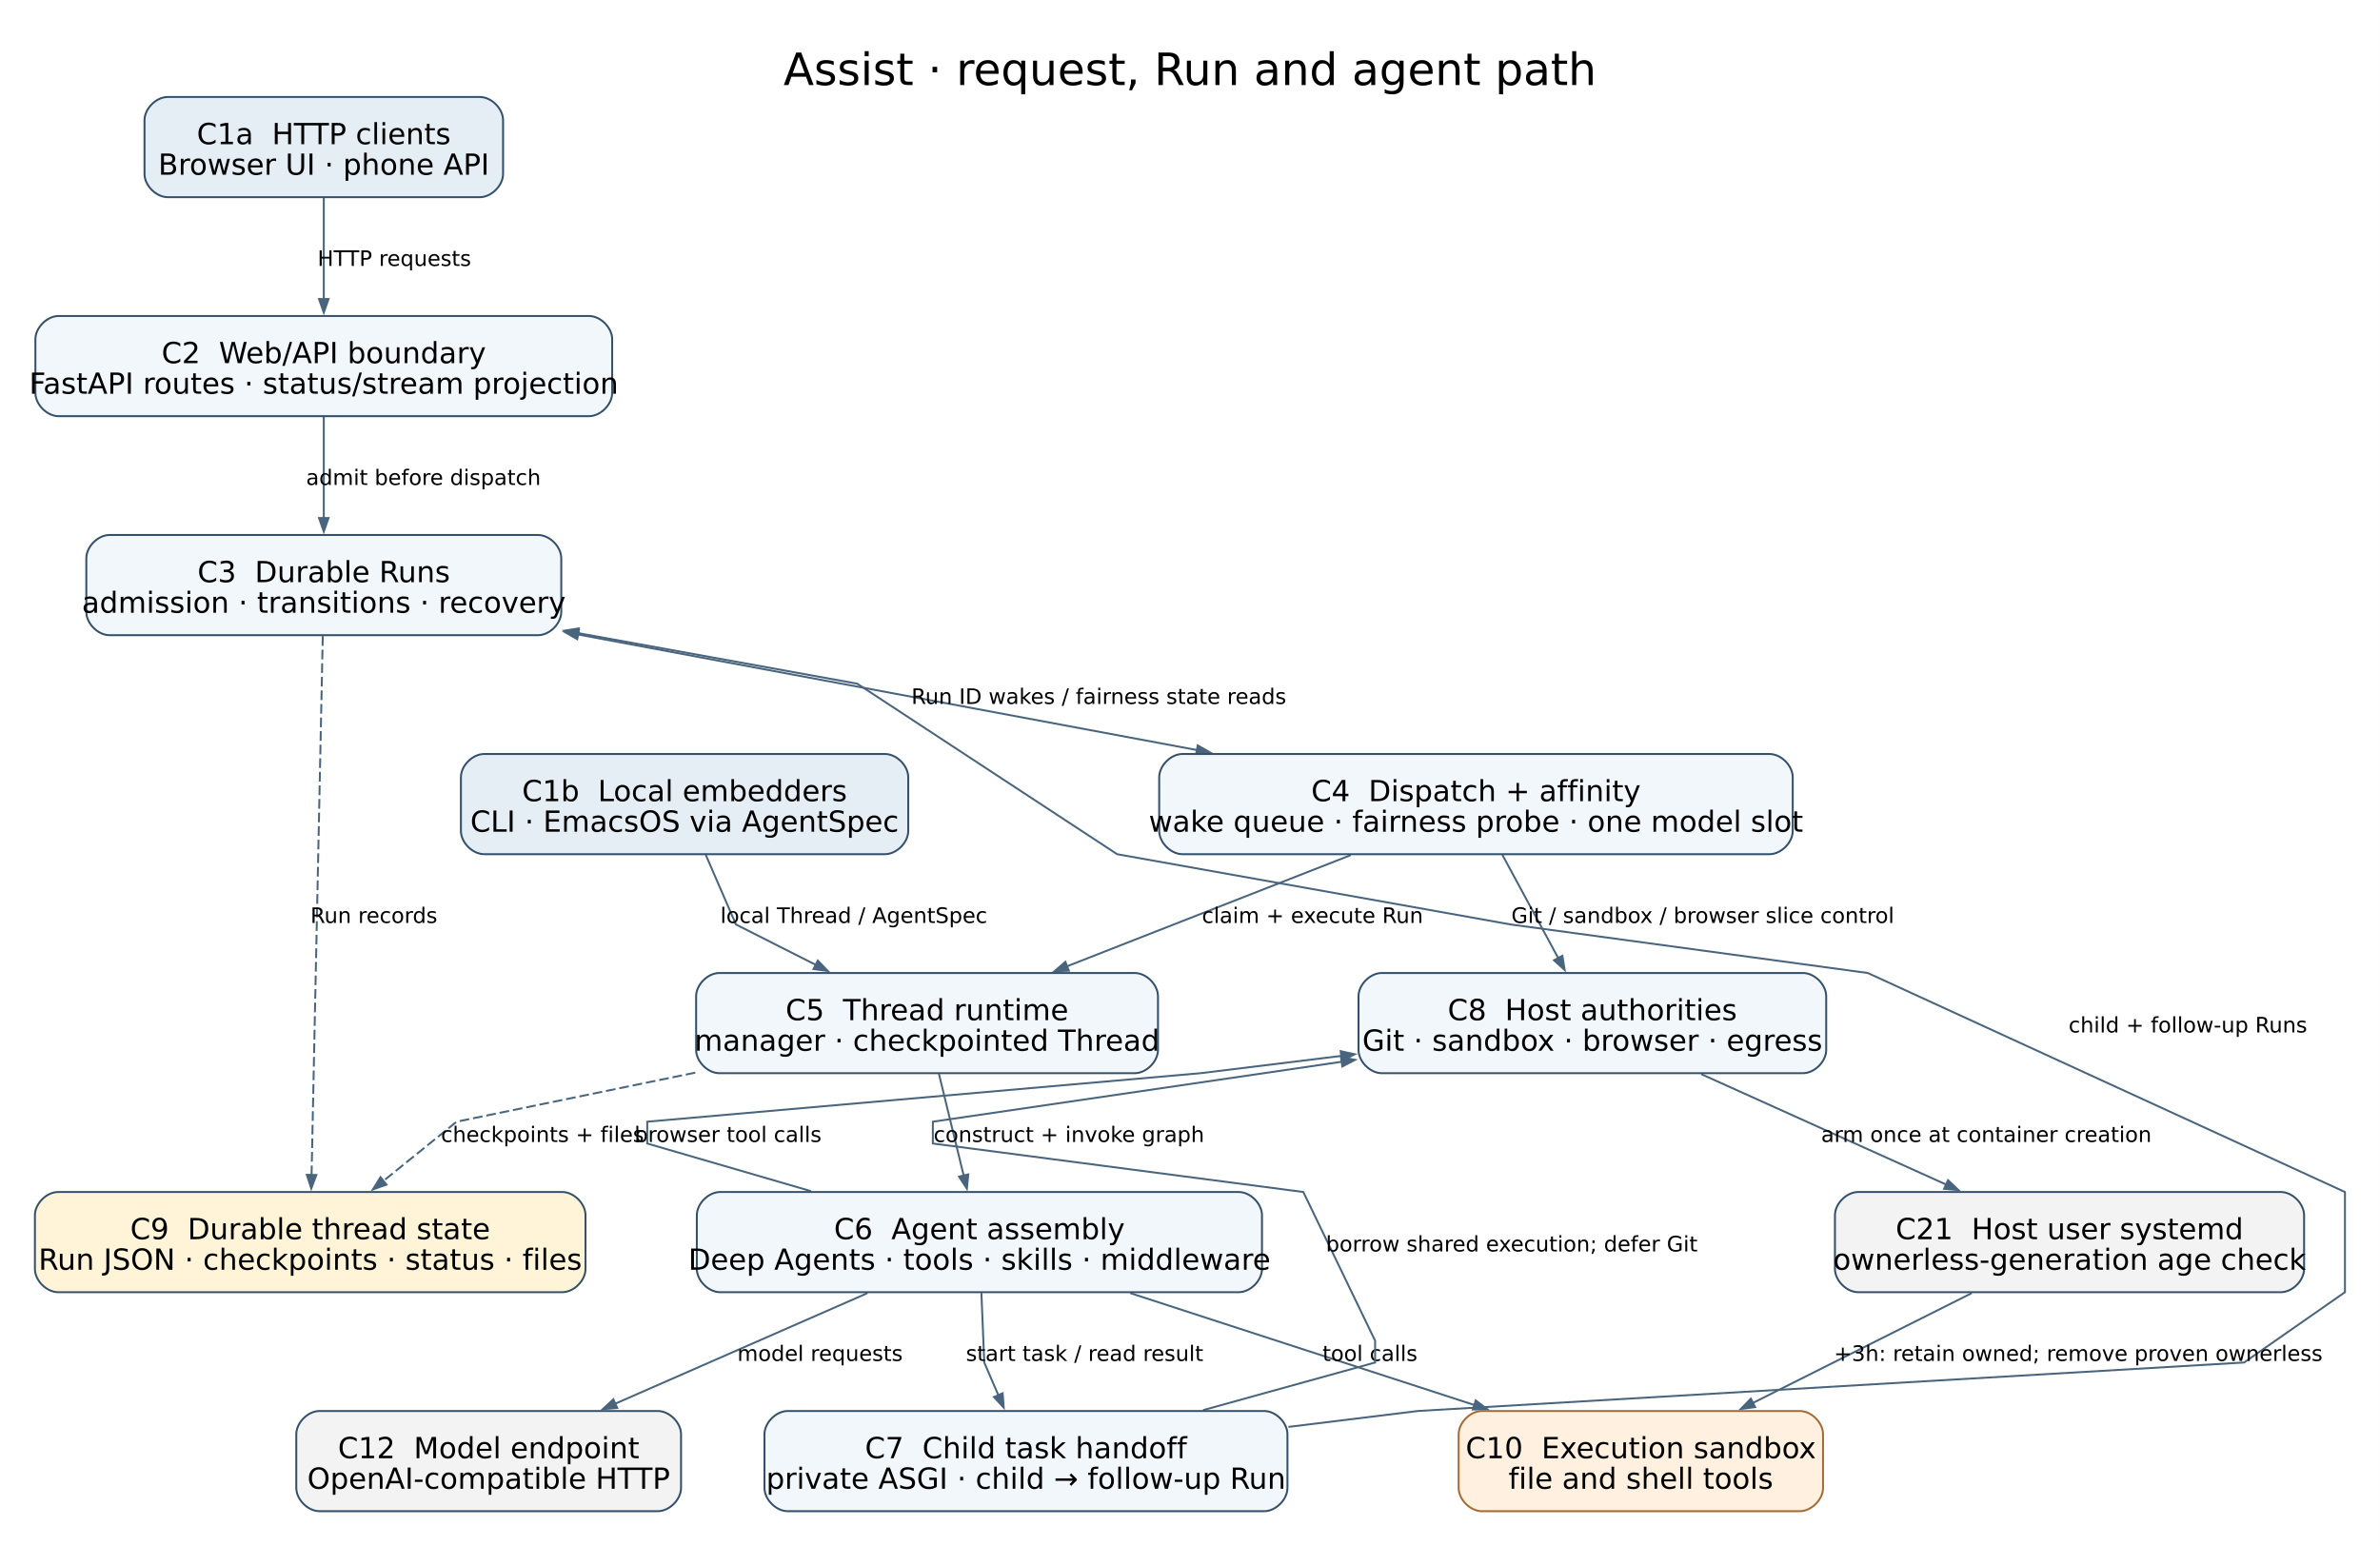
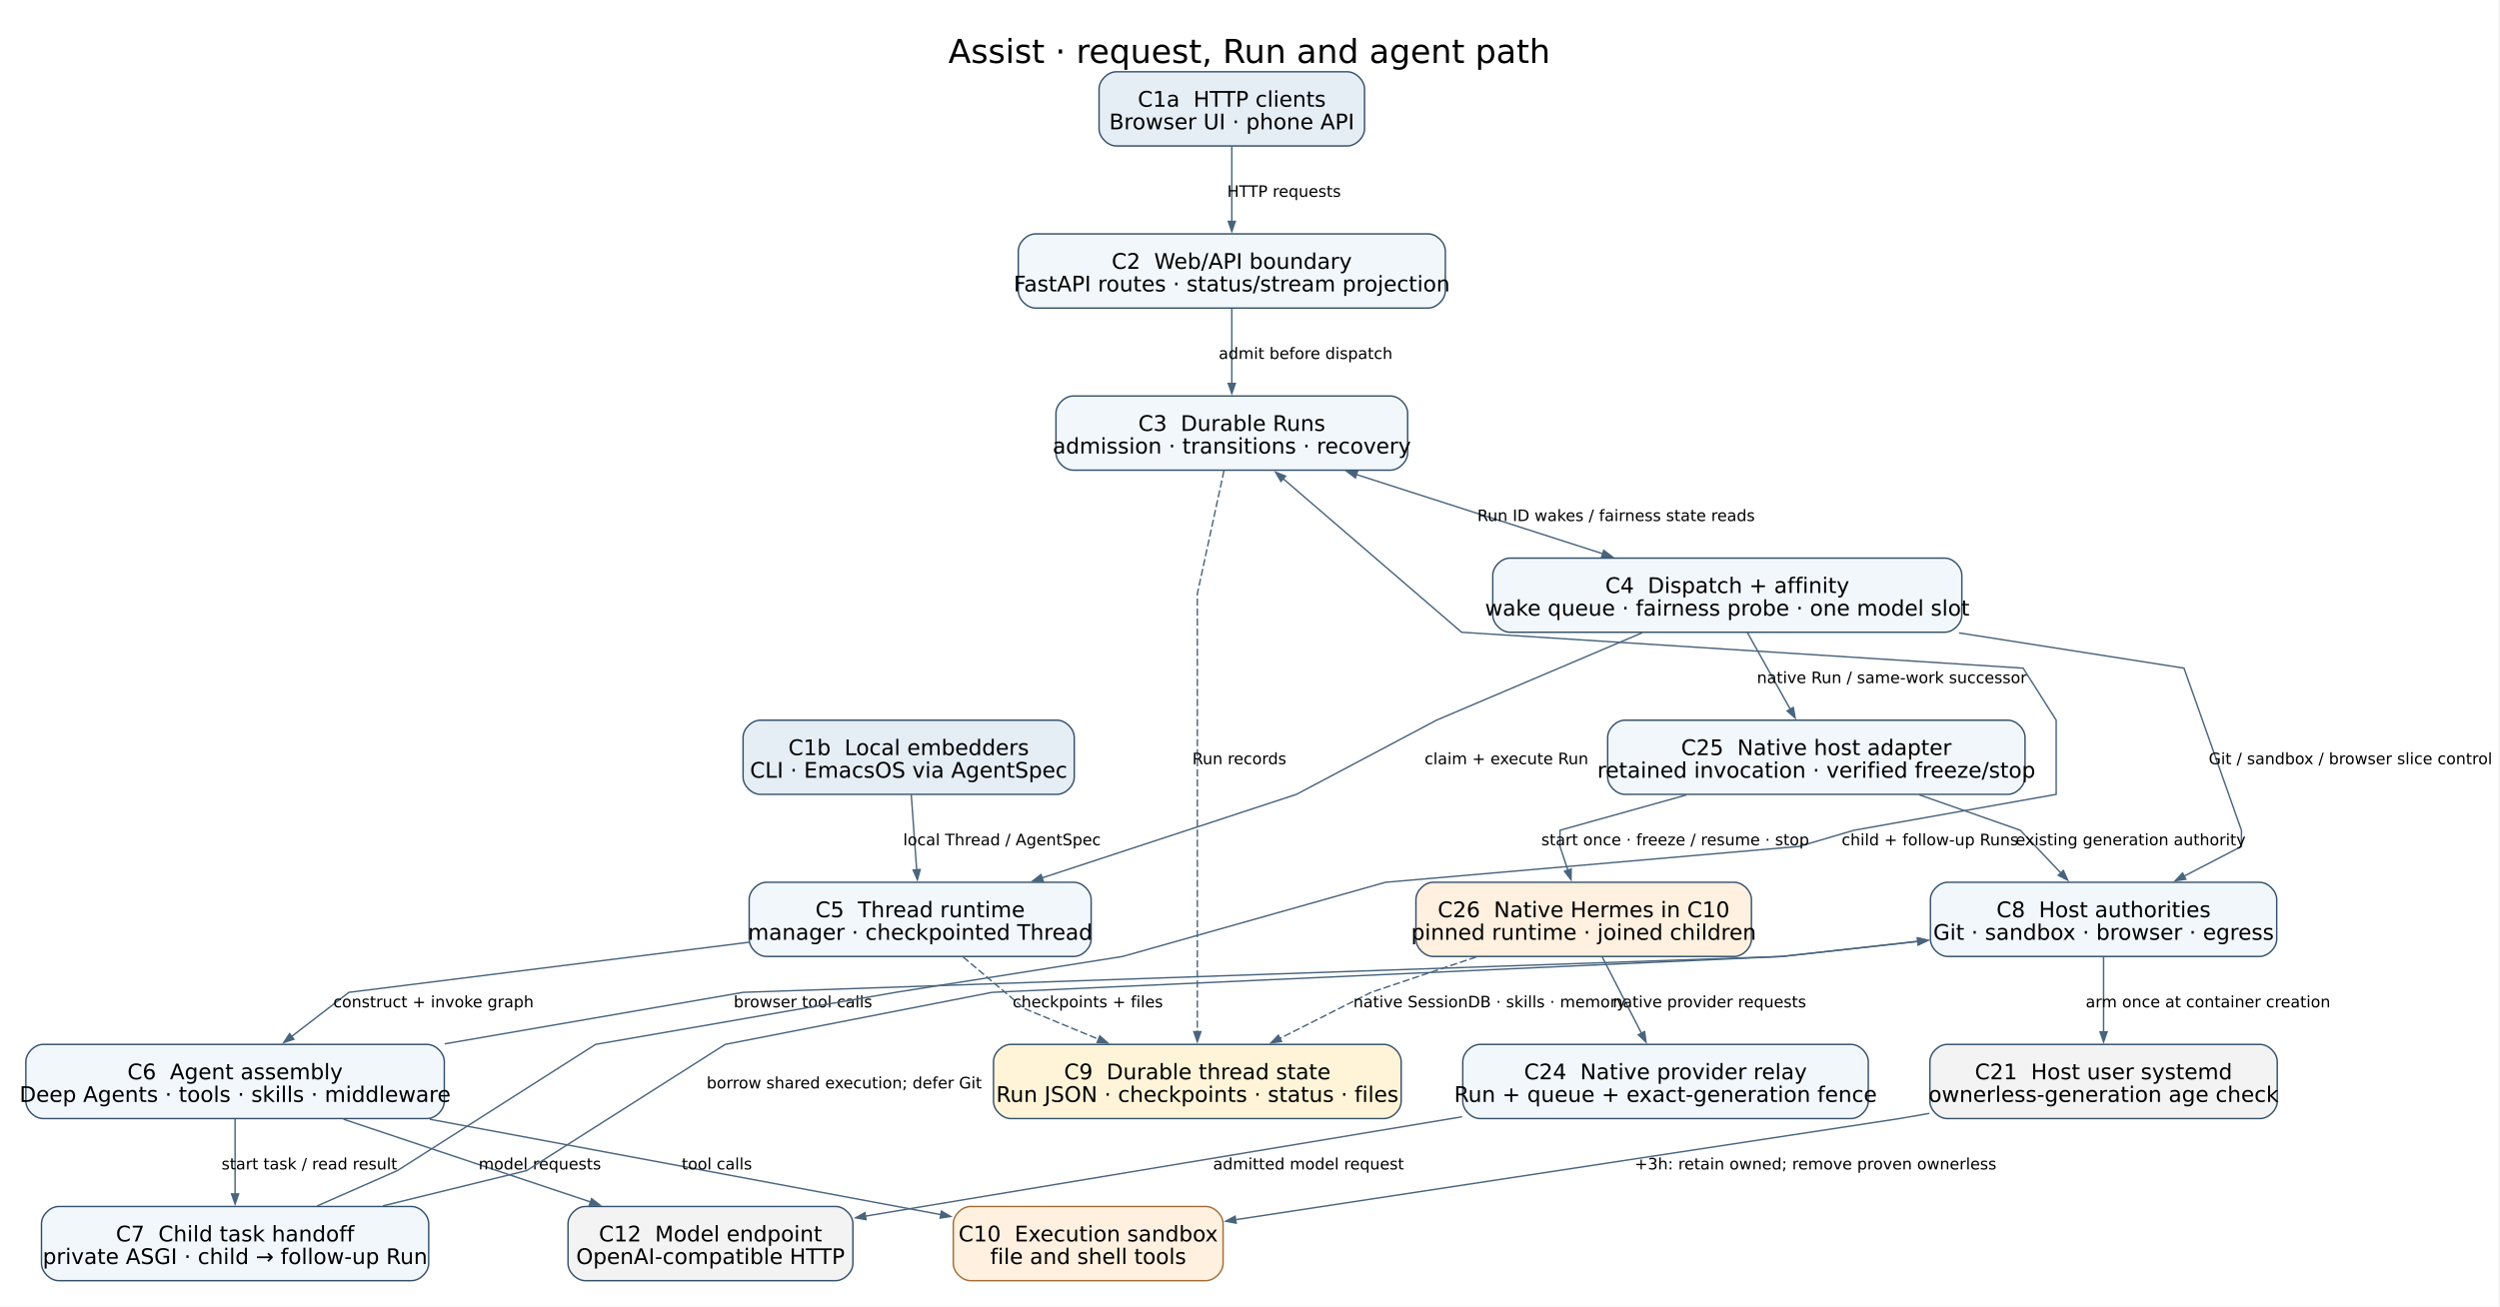
- <svg xmlns="http://www.w3.org/2000/svg" width="1227pt" height="797pt" viewBox="0.00 0.00 1227.00 797.00">
-   <g id="graph0" class="graph" transform="scale(1 1) rotate(0) translate(18 779.12)">
-     <polygon fill="white" stroke="none" points="-18,18 -18,-779.12 1208.93,-779.12 1208.93,18 -18,18" />
-     <text xml:space="preserve" text-anchor="middle" x="595.47" y="-735.27" font-family="DejaVu Sans" font-size="23.00">Assist · request, Run and agent path</text>
+ <svg xmlns="http://www.w3.org/2000/svg" width="1740pt" height="910pt" viewBox="0.00 0.00 1740.00 910.00">
+   <g id="graph0" class="graph" transform="scale(1 1) rotate(0) translate(18 892.03)">
+     <polygon fill="white" stroke="none" points="-18,18 -18,-892.03 1721.72,-892.03 1721.72,18 -18,18" />
+     <text xml:space="preserve" text-anchor="middle" x="851.86" y="-848.18" font-family="DejaVu Sans" font-size="23.00">Assist · request, Run and agent path</text>
    <g id="edge1" class="edge">
-       <path fill="none" stroke="#49647d" d="M148.93,-677.12C148.93,-661.67 148.93,-641.68 148.93,-624.89" />
-       <polygon fill="#49647d" stroke="#49647d" points="151.38,-624.96 148.93,-617.96 146.48,-624.96 151.38,-624.96" />
-       <text xml:space="preserve" text-anchor="middle" x="185.31" y="-642.01" font-family="DejaVu Sans" font-size="11.00">HTTP requests</text>
+       <path fill="none" stroke="#49647d" d="M839.68,-790.03C839.68,-774.58 839.68,-754.59 839.68,-737.8" />
+       <polygon fill="#49647d" stroke="#49647d" points="842.13,-737.87 839.68,-730.87 837.23,-737.87 842.13,-737.87" />
+       <text xml:space="preserve" text-anchor="middle" x="876.06" y="-754.92" font-family="DejaVu Sans" font-size="11.00">HTTP requests</text>
    </g>
    <g id="edge5" class="edge">
-       <path fill="none" stroke="#49647d" d="M345.86,-338.36C353.16,-321.54 361.43,-302.48 361.43,-302.48 361.43,-302.48 381,-292.58 402.69,-281.61" />
-       <polygon fill="#49647d" stroke="#49647d" points="403.61,-283.89 408.75,-278.54 401.4,-279.51 403.61,-283.89" />
-       <text xml:space="preserve" text-anchor="middle" x="422.18" y="-303.28" font-family="DejaVu Sans" font-size="11.00">local Thread / AgentSpec</text>
+       <path fill="none" stroke="#49647d" d="M616.5,-338.39C617.61,-322.94 619.05,-302.95 620.26,-286.16" />
+       <polygon fill="#49647d" stroke="#49647d" points="622.7,-286.39 620.76,-279.23 617.82,-286.03 622.7,-286.39" />
+       <text xml:space="preserve" text-anchor="middle" x="679.67" y="-303.28" font-family="DejaVu Sans" font-size="11.00">local Thread / AgentSpec</text>
    </g>
    <g id="edge2" class="edge">
-       <path fill="none" stroke="#49647d" d="M148.93,-564.21C148.93,-548.76 148.93,-528.77 148.93,-511.98" />
-       <polygon fill="#49647d" stroke="#49647d" points="151.38,-512.05 148.93,-505.05 146.48,-512.05 151.38,-512.05" />
-       <text xml:space="preserve" text-anchor="middle" x="200.31" y="-529.1" font-family="DejaVu Sans" font-size="11.00">admit before dispatch</text>
+       <path fill="none" stroke="#49647d" d="M839.68,-677.12C839.68,-661.67 839.68,-641.68 839.68,-624.89" />
+       <polygon fill="#49647d" stroke="#49647d" points="842.13,-624.96 839.68,-617.96 837.23,-624.96 842.13,-624.96" />
+       <text xml:space="preserve" text-anchor="middle" x="891.06" y="-642.01" font-family="DejaVu Sans" font-size="11.00">admit before dispatch</text>
    </g>
    <g id="edge3" class="edge">
-       <path fill="none" stroke="#49647d" d="M279.76,-452.04C374.29,-434.39 501.93,-410.56 599.29,-392.38" />
-       <polygon fill="#49647d" stroke="#49647d" points="279.57,-449.59 273.13,-453.28 280.47,-454.4 279.57,-449.59" />
-       <polygon fill="#49647d" stroke="#49647d" points="599.5,-394.83 605.93,-391.14 598.6,-390.02 599.5,-394.83" />
-       <text xml:space="preserve" text-anchor="middle" x="548.49" y="-416.19" font-family="DejaVu Sans" font-size="11.00">Run ID wakes / fairness state reads</text>
+       <path fill="none" stroke="#49647d" d="M926.42,-561.5C978.9,-544.62 1045.58,-523.19 1098.04,-506.32" />
+       <polygon fill="#49647d" stroke="#49647d" points="925.75,-559.14 919.84,-563.61 927.25,-563.8 925.75,-559.14" />
+       <polygon fill="#49647d" stroke="#49647d" points="1098.65,-508.7 1104.56,-504.23 1097.15,-504.04 1098.65,-508.7" />
+       <text xml:space="preserve" text-anchor="middle" x="1107.27" y="-529.1" font-family="DejaVu Sans" font-size="11.00">Run ID wakes / fairness state reads</text>
    </g>
    <g id="edge14" class="edge">
-       <path fill="none" stroke="#49647d" stroke-dasharray="5,2" d="M148.4,-451.16C147.16,-391.17 144.02,-240.33 142.62,-173.05" />
-       <polygon fill="#49647d" stroke="#49647d" points="145.08,-173.34 142.48,-166.4 140.18,-173.45 145.08,-173.34" />
-       <text xml:space="preserve" text-anchor="middle" x="174.76" y="-303.28" font-family="DejaVu Sans" font-size="11.00">Run records</text>
+       <path fill="none" stroke="#49647d" stroke-dasharray="5,2" d="M834.23,-564.21C827.15,-531.49 815.68,-478.47 815.68,-478.47 815.68,-478.47 815.68,-478.47 815.68,-250.65 815.68,-250.65 815.68,-205.97 815.68,-173.33" />
+       <polygon fill="#49647d" stroke="#49647d" points="818.13,-173.42 815.68,-166.42 813.23,-173.42 818.13,-173.42" />
+       <text xml:space="preserve" text-anchor="middle" x="844.93" y="-359.73" font-family="DejaVu Sans" font-size="11.00">Run records</text>
    </g>
    <g id="edge4" class="edge">
-       <path fill="none" stroke="#49647d" d="M678.36,-338.25C634.72,-321.15 577.05,-298.55 531.92,-280.87" />
-       <polygon fill="#49647d" stroke="#49647d" points="533.04,-278.67 525.63,-278.4 531.26,-283.23 533.04,-278.67" />
-       <text xml:space="preserve" text-anchor="middle" x="658.67" y="-303.28" font-family="DejaVu Sans" font-size="11.00">claim + execute Run</text>
+       <path fill="none" stroke="#49647d" d="M1125.29,-451.22C1065.54,-425.83 982.18,-390.39 982.18,-390.39 982.18,-390.39 884.68,-338.73 884.68,-338.73 884.68,-338.73 783.87,-305.61 707.31,-280.46" />
+       <polygon fill="#49647d" stroke="#49647d" points="708.37,-278.23 700.96,-278.37 706.84,-282.88 708.37,-278.23" />
+       <text xml:space="preserve" text-anchor="middle" x="1030.93" y="-359.73" font-family="DejaVu Sans" font-size="11.00">claim + execute Run</text>
    </g>
    <g id="edge10" class="edge">
-       <path fill="none" stroke="#49647d" d="M756.54,-338.39C765.14,-322.51 776.32,-301.85 785.55,-284.79" />
-       <polygon fill="#49647d" stroke="#49647d" points="787.47,-286.37 788.65,-279.05 783.16,-284.04 787.47,-286.37" />
-       <text xml:space="preserve" text-anchor="middle" x="859.85" y="-303.28" font-family="DejaVu Sans" font-size="11.00">Git / sandbox / browser slice control</text>
+       <path fill="none" stroke="#49647d" d="M1346.01,-451.19C1424.73,-438.86 1502.68,-426.64 1502.68,-426.64 1502.68,-426.64 1542.68,-313.73 1542.68,-313.73 1542.68,-313.73 1542.68,-302.48 1542.68,-302.48 1542.68,-302.48 1523.77,-292.67 1502.74,-281.75" />
+       <polygon fill="#49647d" stroke="#49647d" points="1503.93,-279.6 1496.59,-278.55 1501.67,-283.95 1503.93,-279.6" />
+       <text xml:space="preserve" text-anchor="middle" x="1618.6" y="-359.73" font-family="DejaVu Sans" font-size="11.00">Git / sandbox / browser slice control</text>
+     </g>
+     <g id="edge18" class="edge">
+       <path fill="none" stroke="#49647d" d="M1198.75,-451.3C1207.63,-435.42 1219.18,-414.76 1228.72,-397.7" />
+       <polygon fill="#49647d" stroke="#49647d" points="1230.65,-399.25 1231.93,-391.95 1226.37,-396.86 1230.65,-399.25" />
+       <text xml:space="preserve" text-anchor="middle" x="1299.29" y="-416.19" font-family="DejaVu Sans" font-size="11.00">native Run / same-work successor</text>
    </g>
    <g id="edge6" class="edge">
-       <path fill="none" stroke="#49647d" d="M466.06,-225.48C469.85,-209.88 474.77,-189.67 478.88,-172.79" />
-       <polygon fill="#49647d" stroke="#49647d" points="481.19,-173.66 480.47,-166.28 476.43,-172.5 481.19,-173.66" />
-       <text xml:space="preserve" text-anchor="middle" x="533.11" y="-190.37" font-family="DejaVu Sans" font-size="11.00">construct + invoke graph</text>
+       <path fill="none" stroke="#49647d" d="M503.34,-235.7C386.18,-221.02 224.93,-200.82 224.93,-200.82 224.93,-200.82 204.97,-185.44 185.08,-170.11" />
+       <polygon fill="#49647d" stroke="#49647d" points="186.61,-168.19 179.57,-165.86 183.62,-172.07 186.61,-168.19" />
+       <text xml:space="preserve" text-anchor="middle" x="283.81" y="-190.37" font-family="DejaVu Sans" font-size="11.00">construct + invoke graph</text>
    </g>
    <g id="edge15" class="edge">
-       <path fill="none" stroke="#49647d" stroke-dasharray="5,2" d="M340.46,-226.1C279.24,-213.52 217.43,-200.82 217.43,-200.82 217.43,-200.82 198.41,-185.44 179.47,-170.11" />
-       <polygon fill="#49647d" stroke="#49647d" points="181.23,-168.39 174.25,-165.89 178.15,-172.2 181.23,-168.39" />
-       <text xml:space="preserve" text-anchor="middle" x="261.68" y="-190.37" font-family="DejaVu Sans" font-size="11.00">checkpoints + files</text>
+       <path fill="none" stroke="#49647d" stroke-dasharray="5,2" d="M652.59,-225.45C672.56,-208.63 695.18,-189.57 695.18,-189.57 695.18,-189.57 719.96,-179.32 747.04,-168.12" />
+       <polygon fill="#49647d" stroke="#49647d" points="747.79,-170.46 753.33,-165.53 745.92,-165.94 747.79,-170.46" />
+       <text xml:space="preserve" text-anchor="middle" x="739.43" y="-190.37" font-family="DejaVu Sans" font-size="11.00">checkpoints + files</text>
    </g>
    <g id="edge7" class="edge">
-       <path fill="none" stroke="#49647d" d="M487.96,-112.54C488.65,-95.72 489.43,-76.66 489.43,-76.66 489.43,-76.66 492.72,-69.02 496.73,-59.73" />
-       <polygon fill="#49647d" stroke="#49647d" points="498.93,-60.82 499.45,-53.43 494.43,-58.88 498.93,-60.82" />
-       <text xml:space="preserve" text-anchor="middle" x="541.18" y="-77.46" font-family="DejaVu Sans" font-size="11.00">start task / read result</text>
+       <path fill="none" stroke="#49647d" d="M145.68,-112.57C145.68,-97.12 145.68,-77.13 145.68,-60.34" />
+       <polygon fill="#49647d" stroke="#49647d" points="148.13,-60.41 145.68,-53.41 143.23,-60.41 148.13,-60.41" />
+       <text xml:space="preserve" text-anchor="middle" x="197.43" y="-77.46" font-family="DejaVu Sans" font-size="11.00">start task / read result</text>
    </g>
    <g id="edge13" class="edge">
-       <path fill="none" stroke="#49647d" d="M400.05,-165.02C357.66,-177.35 315.68,-189.57 315.68,-189.57 315.68,-189.57 315.68,-200.82 315.68,-200.82 315.68,-200.82 600.93,-225.82 600.93,-225.82 600.93,-225.82 634.31,-229.92 673.93,-234.79" />
-       <polygon fill="#49647d" stroke="#49647d" points="673.18,-237.17 680.42,-235.59 673.78,-232.31 673.18,-237.17" />
-       <text xml:space="preserve" text-anchor="middle" x="357.31" y="-190.37" font-family="DejaVu Sans" font-size="11.00">browser tool calls</text>
+       <path fill="none" stroke="#49647d" d="M291.61,-164.94C389.05,-181.76 499.43,-200.82 499.43,-200.82 499.43,-200.82 1222.68,-225.82 1222.68,-225.82 1222.68,-225.82 1267.77,-230.82 1317.49,-236.33" />
+       <polygon fill="#49647d" stroke="#49647d" points="1317.1,-238.75 1324.32,-237.09 1317.64,-233.88 1317.1,-238.75" />
+       <text xml:space="preserve" text-anchor="middle" x="541.06" y="-190.37" font-family="DejaVu Sans" font-size="11.00">browser tool calls</text>
    </g>
    <g id="edge16" class="edge">
-       <path fill="none" stroke="#49647d" d="M564.73,-112.43C617.66,-95.22 687.71,-72.44 742.24,-54.7" />
-       <polygon fill="#49647d" stroke="#49647d" points="742.83,-57.09 748.73,-52.59 741.31,-52.43 742.83,-57.09" />
-       <text xml:space="preserve" text-anchor="middle" x="688.28" y="-77.46" font-family="DejaVu Sans" font-size="11.00">tool calls</text>
+       <path fill="none" stroke="#49647d" d="M281.21,-112.43C389.45,-92.22 538.8,-64.34 637.24,-45.96" />
+       <polygon fill="#49647d" stroke="#49647d" points="637.49,-48.4 643.93,-44.71 636.6,-43.59 637.49,-48.4" />
+       <text xml:space="preserve" text-anchor="middle" x="481.12" y="-77.46" font-family="DejaVu Sans" font-size="11.00">tool calls</text>
    </g>
    <g id="edge17" class="edge">
-       <path fill="none" stroke="#49647d" d="M429.2,-112.43C390.43,-95.44 339.27,-73.01 299.04,-55.37" />
-       <polygon fill="#49647d" stroke="#49647d" points="300.19,-53.2 292.79,-52.63 298.22,-57.69 300.19,-53.2" />
-       <text xml:space="preserve" text-anchor="middle" x="404.77" y="-77.46" font-family="DejaVu Sans" font-size="11.00">model requests</text>
+       <path fill="none" stroke="#49647d" d="M221.2,-112.43C272.47,-95.25 340.3,-72.53 393.17,-54.81" />
+       <polygon fill="#49647d" stroke="#49647d" points="393.9,-57.15 399.76,-52.6 392.34,-52.5 393.9,-57.15" />
+       <text xml:space="preserve" text-anchor="middle" x="357.85" y="-77.46" font-family="DejaVu Sans" font-size="11.00">model requests</text>
    </g>
    <g id="edge8" class="edge">
-       <path fill="none" stroke="#49647d" d="M646.23,-43.46C683.02,-47.98 712.93,-51.66 712.93,-51.66 712.93,-51.66 1138.93,-76.66 1138.93,-76.66 1138.93,-76.66 1190.93,-112.91 1190.93,-112.91 1190.93,-112.91 1190.93,-164.57 1190.93,-164.57 1190.93,-164.57 944.93,-277.48 944.93,-277.48 944.93,-277.48 760.93,-302.48 760.93,-302.48 760.93,-302.48 557.93,-338.73 557.93,-338.73 557.93,-338.73 423.93,-426.64 423.93,-426.64 423.93,-426.64 350.64,-439.92 279.73,-452.77" />
-       <polygon fill="#49647d" stroke="#49647d" points="279.49,-450.32 273.04,-453.98 280.37,-455.14 279.49,-450.32" />
-       <text xml:space="preserve" text-anchor="middle" x="1109.96" y="-246.82" font-family="DejaVu Sans" font-size="11.00">child + follow-up Runs</text>
+       <path fill="none" stroke="#49647d" d="M202.84,-52.04C230.87,-64.4 258.68,-76.66 258.68,-76.66 258.68,-76.66 396.68,-164.57 396.68,-164.57 396.68,-164.57 605.68,-200.82 605.68,-200.82 605.68,-200.82 763.68,-225.82 763.68,-225.82 763.68,-225.82 946.68,-277.48 946.68,-277.48 946.68,-277.48 1234.68,-302.48 1234.68,-302.48 1234.68,-302.48 1272.93,-313.73 1272.93,-313.73 1272.93,-313.73 1413.68,-338.73 1413.68,-338.73 1413.68,-338.73 1413.68,-390.39 1413.68,-390.39 1413.68,-390.39 1390.68,-426.64 1390.68,-426.64 1390.68,-426.64 999.68,-451.64 999.68,-451.64 999.68,-451.64 922.64,-517.97 875.47,-558.57" />
+       <polygon fill="#49647d" stroke="#49647d" points="873.88,-556.71 870.17,-563.13 877.08,-560.42 873.88,-556.71" />
+       <text xml:space="preserve" text-anchor="middle" x="1325.81" y="-303.28" font-family="DejaVu Sans" font-size="11.00">child + follow-up Runs</text>
    </g>
    <g id="edge9" class="edge">
-       <path fill="none" stroke="#49647d" d="M602.25,-52.11C646.8,-64.44 690.93,-76.66 690.93,-76.66 690.93,-76.66 690.93,-87.91 690.93,-87.91 690.93,-87.91 653.93,-164.57 653.93,-164.57 653.93,-164.57 462.93,-189.57 462.93,-189.57 462.93,-189.57 462.93,-200.82 462.93,-200.82 462.93,-200.82 577.59,-217.63 673.74,-231.72" />
-       <polygon fill="#49647d" stroke="#49647d" points="673.32,-234.13 680.6,-232.72 674.03,-229.28 673.32,-234.13" />
-       <text xml:space="preserve" text-anchor="middle" x="761.37" y="-133.92" font-family="DejaVu Sans" font-size="11.00">borrow shared execution; defer Git</text>
+       <path fill="none" stroke="#49647d" d="M248.67,-52.11C298.92,-64.44 348.68,-76.66 348.68,-76.66 348.68,-76.66 486.93,-164.57 486.93,-164.57 486.93,-164.57 672.68,-200.82 672.68,-200.82 672.68,-200.82 1222.68,-225.82 1222.68,-225.82 1222.68,-225.82 1267.77,-230.82 1317.49,-236.33" />
+       <polygon fill="#49647d" stroke="#49647d" points="1317.1,-238.75 1324.32,-237.09 1317.64,-233.88 1317.1,-238.75" />
+       <text xml:space="preserve" text-anchor="middle" x="569.81" y="-133.92" font-family="DejaVu Sans" font-size="11.00">borrow shared execution; defer Git</text>
    </g>
    <g id="edge11" class="edge">
-       <path fill="none" stroke="#49647d" d="M859.06,-225.34C896.68,-208.38 946.3,-186.01 985.37,-168.39" />
-       <polygon fill="#49647d" stroke="#49647d" points="986.29,-170.67 991.66,-165.56 984.27,-166.2 986.29,-170.67" />
-       <text xml:space="preserve" text-anchor="middle" x="1006.06" y="-190.37" font-family="DejaVu Sans" font-size="11.00">arm once at container creation</text>
+       <path fill="none" stroke="#49647d" d="M1446.68,-225.48C1446.68,-210.03 1446.68,-190.04 1446.68,-173.25" />
+       <polygon fill="#49647d" stroke="#49647d" points="1449.13,-173.32 1446.68,-166.32 1444.23,-173.32 1449.13,-173.32" />
+       <text xml:space="preserve" text-anchor="middle" x="1519.43" y="-190.37" font-family="DejaVu Sans" font-size="11.00">arm once at container creation</text>
    </g>
    <g id="edge12" class="edge">
-       <path fill="none" stroke="#49647d" d="M998.51,-112.43C964.85,-95.54 920.5,-73.29 885.47,-55.7" />
-       <polygon fill="#49647d" stroke="#49647d" points="886.85,-53.66 879.49,-52.71 884.65,-58.04 886.85,-53.66" />
-       <text xml:space="preserve" text-anchor="middle" x="1053.43" y="-77.46" font-family="DejaVu Sans" font-size="11.00">+3h: retain owned; remove proven ownerless</text>
+       <path fill="none" stroke="#49647d" d="M1325.33,-116.52C1312.88,-114.34 1304.68,-112.91 1304.68,-112.91 1304.68,-112.91 1004.89,-67.24 842.06,-42.43" />
+       <polygon fill="#49647d" stroke="#49647d" points="842.72,-40.05 835.43,-41.42 841.98,-44.89 842.72,-40.05" />
+       <text xml:space="preserve" text-anchor="middle" x="1246.1" y="-77.46" font-family="DejaVu Sans" font-size="11.00">+3h: retain owned; remove proven ownerless</text>
+     </g>
+     <g id="edge19" class="edge">
+       <path fill="none" stroke="#49647d" d="M1318.51,-338.35C1353.73,-325.99 1388.68,-313.73 1388.68,-313.73 1388.68,-313.73 1402.78,-298.88 1417.08,-283.82" />
+       <polygon fill="#49647d" stroke="#49647d" points="1418.67,-285.71 1421.71,-278.94 1415.12,-282.33 1418.67,-285.71" />
+       <text xml:space="preserve" text-anchor="middle" x="1465.53" y="-303.28" font-family="DejaVu Sans" font-size="11.00">existing generation authority</text>
+     </g>
+     <g id="edge20" class="edge">
+       <path fill="none" stroke="#49647d" d="M1156.12,-338.28C1111.94,-325.95 1068.18,-313.73 1068.18,-313.73 1068.18,-313.73 1068.18,-302.48 1068.18,-302.48 1068.18,-302.48 1070.66,-294.99 1073.69,-285.83" />
+       <polygon fill="#49647d" stroke="#49647d" points="1075.98,-286.71 1075.86,-279.29 1071.33,-285.17 1075.98,-286.71" />
+       <text xml:space="preserve" text-anchor="middle" x="1148.43" y="-303.28" font-family="DejaVu Sans" font-size="11.00">start once · freeze / resume · stop</text>
+     </g>
+     <g id="edge22" class="edge">
+       <path fill="none" stroke="#49647d" d="M1000.07,-114.16C847,-88.68 624.68,-51.66 624.68,-51.66 624.68,-51.66 607.32,-48.75 584.5,-44.92" />
+       <polygon fill="#49647d" stroke="#49647d" points="585.02,-42.52 577.71,-43.78 584.21,-47.35 585.02,-42.52" />
+       <text xml:space="preserve" text-anchor="middle" x="893.12" y="-77.46" font-family="DejaVu Sans" font-size="11.00">admitted model request</text>
+     </g>
+     <g id="edge23" class="edge">
+       <path fill="none" stroke="#49647d" stroke-dasharray="5,2" d="M1009.81,-225.44C973.1,-213.08 936.68,-200.82 936.68,-200.82 936.68,-200.82 904.32,-184.49 873.07,-168.71" />
+       <polygon fill="#49647d" stroke="#49647d" points="874.3,-166.59 866.95,-165.62 872.09,-170.96 874.3,-166.59" />
+       <text xml:space="preserve" text-anchor="middle" x="1019.18" y="-190.37" font-family="DejaVu Sans" font-size="11.00">native SessionDB · skills · memory</text>
+     </g>
+     <g id="edge21" class="edge">
+       <path fill="none" stroke="#49647d" d="M1097.61,-225.48C1105.7,-209.74 1116.21,-189.31 1124.93,-172.33" />
+       <polygon fill="#49647d" stroke="#49647d" points="1127.08,-173.5 1128.11,-166.15 1122.73,-171.26 1127.08,-173.5" />
+       <text xml:space="preserve" text-anchor="middle" x="1172.26" y="-190.37" font-family="DejaVu Sans" font-size="11.00">native provider requests</text>
    </g>
    <g id="node1" class="node">
-       <path fill="#e5edf5" stroke="#34506a" d="M229.36,-729.12C229.36,-729.12 68.5,-729.12 68.5,-729.12 62.5,-729.12 56.5,-723.12 56.5,-717.12 56.5,-717.12 56.5,-689.46 56.5,-689.46 56.5,-683.46 62.5,-677.46 68.5,-677.46 68.5,-677.46 229.36,-677.46 229.36,-677.46 235.36,-677.46 241.36,-683.46 241.36,-689.46 241.36,-689.46 241.36,-717.12 241.36,-717.12 241.36,-723.12 235.36,-729.12 229.36,-729.12" />
-       <text xml:space="preserve" text-anchor="middle" x="148.93" y="-704.79" font-family="DejaVu Sans" font-size="15.00">C1a  HTTP clients</text>
-       <text xml:space="preserve" text-anchor="middle" x="148.93" y="-689.04" font-family="DejaVu Sans" font-size="15.00">Browser UI · phone API</text>
+       <path fill="#e5edf5" stroke="#34506a" d="M920.11,-842.03C920.11,-842.03 759.25,-842.03 759.25,-842.03 753.25,-842.03 747.25,-836.03 747.25,-830.03 747.25,-830.03 747.25,-802.37 747.25,-802.37 747.25,-796.37 753.25,-790.37 759.25,-790.37 759.25,-790.37 920.11,-790.37 920.11,-790.37 926.11,-790.37 932.11,-796.37 932.11,-802.37 932.11,-802.37 932.11,-830.03 932.11,-830.03 932.11,-836.03 926.11,-842.03 920.11,-842.03" />
+       <text xml:space="preserve" text-anchor="middle" x="839.68" y="-817.7" font-family="DejaVu Sans" font-size="15.00">C1a  HTTP clients</text>
+       <text xml:space="preserve" text-anchor="middle" x="839.68" y="-801.95" font-family="DejaVu Sans" font-size="15.00">Browser UI · phone API</text>
    </g>
    <g id="node2" class="node">
-       <path fill="#e5edf5" stroke="#34506a" d="M438.24,-390.39C438.24,-390.39 231.62,-390.39 231.62,-390.39 225.62,-390.39 219.62,-384.39 219.62,-378.39 219.62,-378.39 219.62,-350.73 219.62,-350.73 219.62,-344.73 225.62,-338.73 231.62,-338.73 231.62,-338.73 438.24,-338.73 438.24,-338.73 444.24,-338.73 450.24,-344.73 450.24,-350.73 450.24,-350.73 450.24,-378.39 450.24,-378.39 450.24,-384.39 444.24,-390.39 438.24,-390.39" />
-       <text xml:space="preserve" text-anchor="middle" x="334.93" y="-366.06" font-family="DejaVu Sans" font-size="15.00">C1b  Local embedders</text>
-       <text xml:space="preserve" text-anchor="middle" x="334.93" y="-350.31" font-family="DejaVu Sans" font-size="15.00">CLI · EmacsOS via AgentSpec</text>
+       <path fill="#e5edf5" stroke="#34506a" d="M717.99,-390.39C717.99,-390.39 511.38,-390.39 511.38,-390.39 505.38,-390.39 499.38,-384.39 499.38,-378.39 499.38,-378.39 499.38,-350.73 499.38,-350.73 499.38,-344.73 505.38,-338.73 511.38,-338.73 511.38,-338.73 717.99,-338.73 717.99,-338.73 723.99,-338.73 729.99,-344.73 729.99,-350.73 729.99,-350.73 729.99,-378.39 729.99,-378.39 729.99,-384.39 723.99,-390.39 717.99,-390.39" />
+       <text xml:space="preserve" text-anchor="middle" x="614.68" y="-366.06" font-family="DejaVu Sans" font-size="15.00">C1b  Local embedders</text>
+       <text xml:space="preserve" text-anchor="middle" x="614.68" y="-350.31" font-family="DejaVu Sans" font-size="15.00">CLI · EmacsOS via AgentSpec</text>
    </g>
    <g id="node3" class="node">
-       <path fill="#f2f7fc" stroke="#34506a" d="M285.61,-616.21C285.61,-616.21 12.25,-616.21 12.25,-616.21 6.25,-616.21 0.25,-610.21 0.25,-604.21 0.25,-604.21 0.25,-576.55 0.25,-576.55 0.25,-570.55 6.25,-564.55 12.25,-564.55 12.25,-564.55 285.61,-564.55 285.61,-564.55 291.61,-564.55 297.61,-570.55 297.61,-576.55 297.61,-576.55 297.61,-604.21 297.61,-604.21 297.61,-610.21 291.61,-616.21 285.61,-616.21" />
-       <text xml:space="preserve" text-anchor="middle" x="148.93" y="-591.88" font-family="DejaVu Sans" font-size="15.00">C2  Web/API boundary</text>
-       <text xml:space="preserve" text-anchor="middle" x="148.93" y="-576.13" font-family="DejaVu Sans" font-size="15.00">FastAPI routes · status/stream projection</text>
+       <path fill="#f2f7fc" stroke="#34506a" d="M976.36,-729.12C976.36,-729.12 703,-729.12 703,-729.12 697,-729.12 691,-723.12 691,-717.12 691,-717.12 691,-689.46 691,-689.46 691,-683.46 697,-677.46 703,-677.46 703,-677.46 976.36,-677.46 976.36,-677.46 982.36,-677.46 988.36,-683.46 988.36,-689.46 988.36,-689.46 988.36,-717.12 988.36,-717.12 988.36,-723.12 982.36,-729.12 976.36,-729.12" />
+       <text xml:space="preserve" text-anchor="middle" x="839.68" y="-704.79" font-family="DejaVu Sans" font-size="15.00">C2  Web/API boundary</text>
+       <text xml:space="preserve" text-anchor="middle" x="839.68" y="-689.04" font-family="DejaVu Sans" font-size="15.00">FastAPI routes · status/stream projection</text>
    </g>
    <g id="node4" class="node">
-       <path fill="#f2f7fc" stroke="#34506a" d="M259.36,-503.3C259.36,-503.3 38.5,-503.3 38.5,-503.3 32.5,-503.3 26.5,-497.3 26.5,-491.3 26.5,-491.3 26.5,-463.64 26.5,-463.64 26.5,-457.64 32.5,-451.64 38.5,-451.64 38.5,-451.64 259.36,-451.64 259.36,-451.64 265.36,-451.64 271.36,-457.64 271.36,-463.64 271.36,-463.64 271.36,-491.3 271.36,-491.3 271.36,-497.3 265.36,-503.3 259.36,-503.3" />
-       <text xml:space="preserve" text-anchor="middle" x="148.93" y="-478.97" font-family="DejaVu Sans" font-size="15.00">C3  Durable Runs</text>
-       <text xml:space="preserve" text-anchor="middle" x="148.93" y="-463.22" font-family="DejaVu Sans" font-size="15.00">admission · transitions · recovery</text>
+       <path fill="#f2f7fc" stroke="#34506a" d="M950.11,-616.21C950.11,-616.21 729.25,-616.21 729.25,-616.21 723.25,-616.21 717.25,-610.21 717.25,-604.21 717.25,-604.21 717.25,-576.55 717.25,-576.55 717.25,-570.55 723.25,-564.55 729.25,-564.55 729.25,-564.55 950.11,-564.55 950.11,-564.55 956.11,-564.55 962.11,-570.55 962.11,-576.55 962.11,-576.55 962.11,-604.21 962.11,-604.21 962.11,-610.21 956.11,-616.21 950.11,-616.21" />
+       <text xml:space="preserve" text-anchor="middle" x="839.68" y="-591.88" font-family="DejaVu Sans" font-size="15.00">C3  Durable Runs</text>
+       <text xml:space="preserve" text-anchor="middle" x="839.68" y="-576.13" font-family="DejaVu Sans" font-size="15.00">admission · transitions · recovery</text>
    </g>
    <g id="node5" class="node">
-       <path fill="#f2f7fc" stroke="#34506a" d="M894.24,-390.39C894.24,-390.39 591.62,-390.39 591.62,-390.39 585.62,-390.39 579.62,-384.39 579.62,-378.39 579.62,-378.39 579.62,-350.73 579.62,-350.73 579.62,-344.73 585.62,-338.73 591.62,-338.73 591.62,-338.73 894.24,-338.73 894.24,-338.73 900.24,-338.73 906.24,-344.73 906.24,-350.73 906.24,-350.73 906.24,-378.39 906.24,-378.39 906.24,-384.39 900.24,-390.39 894.24,-390.39" />
-       <text xml:space="preserve" text-anchor="middle" x="742.93" y="-366.06" font-family="DejaVu Sans" font-size="15.00">C4  Dispatch + affinity</text>
-       <text xml:space="preserve" text-anchor="middle" x="742.93" y="-350.31" font-family="DejaVu Sans" font-size="15.00">wake queue · fairness probe · one model slot</text>
+       <path fill="#f2f7fc" stroke="#34506a" d="M1335.99,-503.3C1335.99,-503.3 1033.38,-503.3 1033.38,-503.3 1027.38,-503.3 1021.38,-497.3 1021.38,-491.3 1021.38,-491.3 1021.38,-463.64 1021.38,-463.64 1021.38,-457.64 1027.38,-451.64 1033.38,-451.64 1033.38,-451.64 1335.99,-451.64 1335.99,-451.64 1341.99,-451.64 1347.99,-457.64 1347.99,-463.64 1347.99,-463.64 1347.99,-491.3 1347.99,-491.3 1347.99,-497.3 1341.99,-503.3 1335.99,-503.3" />
+       <text xml:space="preserve" text-anchor="middle" x="1184.68" y="-478.97" font-family="DejaVu Sans" font-size="15.00">C4  Dispatch + affinity</text>
+       <text xml:space="preserve" text-anchor="middle" x="1184.68" y="-463.22" font-family="DejaVu Sans" font-size="15.00">wake queue · fairness probe · one model slot</text>
    </g>
    <g id="node6" class="node">
-       <path fill="#f2f7fc" stroke="#34506a" d="M566.99,-277.48C566.99,-277.48 352.88,-277.48 352.88,-277.48 346.88,-277.48 340.88,-271.48 340.88,-265.48 340.88,-265.48 340.88,-237.82 340.88,-237.82 340.88,-231.82 346.88,-225.82 352.88,-225.82 352.88,-225.82 566.99,-225.82 566.99,-225.82 572.99,-225.82 578.99,-231.82 578.99,-237.82 578.99,-237.82 578.99,-265.48 578.99,-265.48 578.99,-271.48 572.99,-277.48 566.99,-277.48" />
-       <text xml:space="preserve" text-anchor="middle" x="459.93" y="-253.15" font-family="DejaVu Sans" font-size="15.00">C5  Thread runtime</text>
-       <text xml:space="preserve" text-anchor="middle" x="459.93" y="-237.4" font-family="DejaVu Sans" font-size="15.00">manager · checkpointed Thread</text>
+       <path fill="#f2f7fc" stroke="#34506a" d="M729.74,-277.48C729.74,-277.48 515.62,-277.48 515.62,-277.48 509.63,-277.48 503.63,-271.48 503.63,-265.48 503.63,-265.48 503.63,-237.82 503.63,-237.82 503.63,-231.82 509.63,-225.82 515.62,-225.82 515.62,-225.82 729.74,-225.82 729.74,-225.82 735.74,-225.82 741.74,-231.82 741.74,-237.82 741.74,-237.82 741.74,-265.48 741.74,-265.48 741.74,-271.48 735.74,-277.48 729.74,-277.48" />
+       <text xml:space="preserve" text-anchor="middle" x="622.68" y="-253.15" font-family="DejaVu Sans" font-size="15.00">C5  Thread runtime</text>
+       <text xml:space="preserve" text-anchor="middle" x="622.68" y="-237.4" font-family="DejaVu Sans" font-size="15.00">manager · checkpointed Thread</text>
    </g>
    <g id="node7" class="node">
-       <path fill="#f2f7fc" stroke="#34506a" d="M620.61,-164.57C620.61,-164.57 353.25,-164.57 353.25,-164.57 347.25,-164.57 341.25,-158.57 341.25,-152.57 341.25,-152.57 341.25,-124.91 341.25,-124.91 341.25,-118.91 347.25,-112.91 353.25,-112.91 353.25,-112.91 620.61,-112.91 620.61,-112.91 626.61,-112.91 632.61,-118.91 632.61,-124.91 632.61,-124.91 632.61,-152.57 632.61,-152.57 632.61,-158.57 626.61,-164.57 620.61,-164.57" />
-       <text xml:space="preserve" text-anchor="middle" x="486.93" y="-140.24" font-family="DejaVu Sans" font-size="15.00">C6  Agent assembly</text>
-       <text xml:space="preserve" text-anchor="middle" x="486.93" y="-124.49" font-family="DejaVu Sans" font-size="15.00">Deep Agents · tools · skills · middleware</text>
+       <path fill="#f2f7fc" stroke="#34506a" d="M279.36,-164.57C279.36,-164.57 12,-164.57 12,-164.57 6,-164.57 0,-158.57 0,-152.57 0,-152.57 0,-124.91 0,-124.91 0,-118.91 6,-112.91 12,-112.91 12,-112.91 279.36,-112.91 279.36,-112.91 285.36,-112.91 291.36,-118.91 291.36,-124.91 291.36,-124.91 291.36,-152.57 291.36,-152.57 291.36,-158.57 285.36,-164.57 279.36,-164.57" />
+       <text xml:space="preserve" text-anchor="middle" x="145.68" y="-140.24" font-family="DejaVu Sans" font-size="15.00">C6  Agent assembly</text>
+       <text xml:space="preserve" text-anchor="middle" x="145.68" y="-124.49" font-family="DejaVu Sans" font-size="15.00">Deep Agents · tools · skills · middleware</text>
    </g>
    <g id="node8" class="node">
-       <path fill="#f2f7fc" stroke="#34506a" d="M633.74,-51.66C633.74,-51.66 388.12,-51.66 388.12,-51.66 382.12,-51.66 376.12,-45.66 376.12,-39.66 376.12,-39.66 376.12,-12 376.12,-12 376.12,-6 382.12,0 388.12,0 388.12,0 633.74,0 633.74,0 639.74,0 645.74,-6 645.74,-12 645.74,-12 645.74,-39.66 645.74,-39.66 645.74,-45.66 639.74,-51.66 633.74,-51.66" />
-       <text xml:space="preserve" text-anchor="middle" x="510.93" y="-27.33" font-family="DejaVu Sans" font-size="15.00">C7  Child task handoff</text>
-       <text xml:space="preserve" text-anchor="middle" x="510.93" y="-11.58" font-family="DejaVu Sans" font-size="15.00">private ASGI · child → follow-up Run</text>
+       <path fill="#f2f7fc" stroke="#34506a" d="M268.49,-51.66C268.49,-51.66 22.88,-51.66 22.88,-51.66 16.88,-51.66 10.88,-45.66 10.88,-39.66 10.88,-39.66 10.88,-12 10.88,-12 10.88,-6 16.88,0 22.88,0 22.88,0 268.49,0 268.49,0 274.49,0 280.49,-6 280.49,-12 280.49,-12 280.49,-39.66 280.49,-39.66 280.49,-45.66 274.49,-51.66 268.49,-51.66" />
+       <text xml:space="preserve" text-anchor="middle" x="145.68" y="-27.33" font-family="DejaVu Sans" font-size="15.00">C7  Child task handoff</text>
+       <text xml:space="preserve" text-anchor="middle" x="145.68" y="-11.58" font-family="DejaVu Sans" font-size="15.00">private ASGI · child → follow-up Run</text>
    </g>
    <g id="node9" class="node">
-       <path fill="#f2f7fc" stroke="#34506a" d="M911.49,-277.48C911.49,-277.48 694.38,-277.48 694.38,-277.48 688.38,-277.48 682.38,-271.48 682.38,-265.48 682.38,-265.48 682.38,-237.82 682.38,-237.82 682.38,-231.82 688.38,-225.82 694.38,-225.82 694.38,-225.82 911.49,-225.82 911.49,-225.82 917.49,-225.82 923.49,-231.82 923.49,-237.82 923.49,-237.82 923.49,-265.48 923.49,-265.48 923.49,-271.48 917.49,-277.48 911.49,-277.48" />
-       <text xml:space="preserve" text-anchor="middle" x="802.93" y="-253.15" font-family="DejaVu Sans" font-size="15.00">C8  Host authorities</text>
-       <text xml:space="preserve" text-anchor="middle" x="802.93" y="-237.4" font-family="DejaVu Sans" font-size="15.00">Git · sandbox · browser · egress</text>
+       <path fill="#f2f7fc" stroke="#34506a" d="M1555.24,-277.48C1555.24,-277.48 1338.12,-277.48 1338.12,-277.48 1332.12,-277.48 1326.12,-271.48 1326.12,-265.48 1326.12,-265.48 1326.12,-237.82 1326.12,-237.82 1326.12,-231.82 1332.12,-225.82 1338.12,-225.82 1338.12,-225.82 1555.24,-225.82 1555.24,-225.82 1561.24,-225.82 1567.24,-231.82 1567.24,-237.82 1567.24,-237.82 1567.24,-265.48 1567.24,-265.48 1567.24,-271.48 1561.24,-277.48 1555.24,-277.48" />
+       <text xml:space="preserve" text-anchor="middle" x="1446.68" y="-253.15" font-family="DejaVu Sans" font-size="15.00">C8  Host authorities</text>
+       <text xml:space="preserve" text-anchor="middle" x="1446.68" y="-237.4" font-family="DejaVu Sans" font-size="15.00">Git · sandbox · browser · egress</text>
    </g>
    <g id="node10" class="node">
-       <path fill="#fff4d7" stroke="#34506a" d="M271.86,-164.57C271.86,-164.57 12,-164.57 12,-164.57 6,-164.57 0,-158.57 0,-152.57 0,-152.57 0,-124.91 0,-124.91 0,-118.91 6,-112.91 12,-112.91 12,-112.91 271.86,-112.91 271.86,-112.91 277.86,-112.91 283.86,-118.91 283.86,-124.91 283.86,-124.91 283.86,-152.57 283.86,-152.57 283.86,-158.57 277.86,-164.57 271.86,-164.57" />
-       <text xml:space="preserve" text-anchor="middle" x="141.93" y="-140.24" font-family="DejaVu Sans" font-size="15.00">C9  Durable thread state</text>
-       <text xml:space="preserve" text-anchor="middle" x="141.93" y="-124.49" font-family="DejaVu Sans" font-size="15.00">Run JSON · checkpoints · status · files</text>
+       <path fill="#fff4d7" stroke="#34506a" d="M945.61,-164.57C945.61,-164.57 685.75,-164.57 685.75,-164.57 679.75,-164.57 673.75,-158.57 673.75,-152.57 673.75,-152.57 673.75,-124.91 673.75,-124.91 673.75,-118.91 679.75,-112.91 685.75,-112.91 685.75,-112.91 945.61,-112.91 945.61,-112.91 951.61,-112.91 957.61,-118.91 957.61,-124.91 957.61,-124.91 957.61,-152.57 957.61,-152.57 957.61,-158.57 951.61,-164.57 945.61,-164.57" />
+       <text xml:space="preserve" text-anchor="middle" x="815.68" y="-140.24" font-family="DejaVu Sans" font-size="15.00">C9  Durable thread state</text>
+       <text xml:space="preserve" text-anchor="middle" x="815.68" y="-124.49" font-family="DejaVu Sans" font-size="15.00">Run JSON · checkpoints · status · files</text>
    </g>
    <g id="node11" class="node">
-       <path fill="#fff0df" stroke="#a46b36" d="M909.86,-51.66C909.86,-51.66 746,-51.66 746,-51.66 740,-51.66 734,-45.66 734,-39.66 734,-39.66 734,-12 734,-12 734,-6 740,0 746,0 746,0 909.86,0 909.86,0 915.86,0 921.86,-6 921.86,-12 921.86,-12 921.86,-39.66 921.86,-39.66 921.86,-45.66 915.86,-51.66 909.86,-51.66" />
-       <text xml:space="preserve" text-anchor="middle" x="827.93" y="-27.33" font-family="DejaVu Sans" font-size="15.00">C10  Execution sandbox</text>
-       <text xml:space="preserve" text-anchor="middle" x="827.93" y="-11.58" font-family="DejaVu Sans" font-size="15.00">file and shell tools</text>
+       <path fill="#fff0df" stroke="#a46b36" d="M821.61,-51.66C821.61,-51.66 657.75,-51.66 657.75,-51.66 651.75,-51.66 645.75,-45.66 645.75,-39.66 645.75,-39.66 645.75,-12 645.75,-12 645.75,-6 651.75,0 657.75,0 657.75,0 821.61,0 821.61,0 827.61,0 833.61,-6 833.61,-12 833.61,-12 833.61,-39.66 833.61,-39.66 833.61,-45.66 827.61,-51.66 821.61,-51.66" />
+       <text xml:space="preserve" text-anchor="middle" x="739.68" y="-27.33" font-family="DejaVu Sans" font-size="15.00">C10  Execution sandbox</text>
+       <text xml:space="preserve" text-anchor="middle" x="739.68" y="-11.58" font-family="DejaVu Sans" font-size="15.00">file and shell tools</text>
    </g>
    <g id="node12" class="node">
-       <path fill="#f3f3f3" stroke="#34506a" d="M321.11,-51.66C321.11,-51.66 146.75,-51.66 146.75,-51.66 140.75,-51.66 134.75,-45.66 134.75,-39.66 134.75,-39.66 134.75,-12 134.75,-12 134.75,-6 140.75,0 146.75,0 146.75,0 321.11,0 321.11,0 327.11,0 333.11,-6 333.11,-12 333.11,-12 333.11,-39.66 333.11,-39.66 333.11,-45.66 327.11,-51.66 321.11,-51.66" />
-       <text xml:space="preserve" text-anchor="middle" x="233.93" y="-27.33" font-family="DejaVu Sans" font-size="15.00">C12  Model endpoint</text>
-       <text xml:space="preserve" text-anchor="middle" x="233.93" y="-11.58" font-family="DejaVu Sans" font-size="15.00">OpenAI-compatible HTTP</text>
+       <path fill="#f3f3f3" stroke="#34506a" d="M563.86,-51.66C563.86,-51.66 389.5,-51.66 389.5,-51.66 383.5,-51.66 377.5,-45.66 377.5,-39.66 377.5,-39.66 377.5,-12 377.5,-12 377.5,-6 383.5,0 389.5,0 389.5,0 563.86,0 563.86,0 569.86,0 575.86,-6 575.86,-12 575.86,-12 575.86,-39.66 575.86,-39.66 575.86,-45.66 569.86,-51.66 563.86,-51.66" />
+       <text xml:space="preserve" text-anchor="middle" x="476.68" y="-27.33" font-family="DejaVu Sans" font-size="15.00">C12  Model endpoint</text>
+       <text xml:space="preserve" text-anchor="middle" x="476.68" y="-11.58" font-family="DejaVu Sans" font-size="15.00">OpenAI-compatible HTTP</text>
    </g>
    <g id="node13" class="node">
-       <path fill="#f3f3f3" stroke="#34506a" d="M1157.86,-164.57C1157.86,-164.57 940,-164.57 940,-164.57 934,-164.57 928,-158.57 928,-152.57 928,-152.57 928,-124.91 928,-124.91 928,-118.91 934,-112.91 940,-112.91 940,-112.91 1157.86,-112.91 1157.86,-112.91 1163.86,-112.91 1169.86,-118.91 1169.86,-124.91 1169.86,-124.91 1169.86,-152.57 1169.86,-152.57 1169.86,-158.57 1163.86,-164.57 1157.86,-164.57" />
-       <text xml:space="preserve" text-anchor="middle" x="1048.93" y="-140.24" font-family="DejaVu Sans" font-size="15.00">C21  Host user systemd</text>
-       <text xml:space="preserve" text-anchor="middle" x="1048.93" y="-124.49" font-family="DejaVu Sans" font-size="15.00">ownerless-generation age check</text>
+       <path fill="#f3f3f3" stroke="#34506a" d="M1555.61,-164.57C1555.61,-164.57 1337.75,-164.57 1337.75,-164.57 1331.75,-164.57 1325.75,-158.57 1325.75,-152.57 1325.75,-152.57 1325.75,-124.91 1325.75,-124.91 1325.75,-118.91 1331.75,-112.91 1337.75,-112.91 1337.75,-112.91 1555.61,-112.91 1555.61,-112.91 1561.61,-112.91 1567.61,-118.91 1567.61,-124.91 1567.61,-124.91 1567.61,-152.57 1567.61,-152.57 1567.61,-158.57 1561.61,-164.57 1555.61,-164.57" />
+       <text xml:space="preserve" text-anchor="middle" x="1446.68" y="-140.24" font-family="DejaVu Sans" font-size="15.00">C21  Host user systemd</text>
+       <text xml:space="preserve" text-anchor="middle" x="1446.68" y="-124.49" font-family="DejaVu Sans" font-size="15.00">ownerless-generation age check</text>
+     </g>
+     <g id="node14" class="node">
+       <path fill="#f2f7fc" stroke="#34506a" d="M1379.99,-390.39C1379.99,-390.39 1113.38,-390.39 1113.38,-390.39 1107.38,-390.39 1101.38,-384.39 1101.38,-378.39 1101.38,-378.39 1101.38,-350.73 1101.38,-350.73 1101.38,-344.73 1107.38,-338.73 1113.38,-338.73 1113.38,-338.73 1379.99,-338.73 1379.99,-338.73 1385.99,-338.73 1391.99,-344.73 1391.99,-350.73 1391.99,-350.73 1391.99,-378.39 1391.99,-378.39 1391.99,-384.39 1385.99,-390.39 1379.99,-390.39" />
+       <text xml:space="preserve" text-anchor="middle" x="1246.68" y="-366.06" font-family="DejaVu Sans" font-size="15.00">C25  Native host adapter</text>
+       <text xml:space="preserve" text-anchor="middle" x="1246.68" y="-350.31" font-family="DejaVu Sans" font-size="15.00">retained invocation · verified freeze/stop</text>
+     </g>
+     <g id="node15" class="node">
+       <path fill="#f2f7fc" stroke="#34506a" d="M1270.86,-164.57C1270.86,-164.57 1012.5,-164.57 1012.5,-164.57 1006.5,-164.57 1000.5,-158.57 1000.5,-152.57 1000.5,-152.57 1000.5,-124.91 1000.5,-124.91 1000.5,-118.91 1006.5,-112.91 1012.5,-112.91 1012.5,-112.91 1270.86,-112.91 1270.86,-112.91 1276.86,-112.91 1282.86,-118.91 1282.86,-124.91 1282.86,-124.91 1282.86,-152.57 1282.86,-152.57 1282.86,-158.57 1276.86,-164.57 1270.86,-164.57" />
+       <text xml:space="preserve" text-anchor="middle" x="1141.68" y="-140.24" font-family="DejaVu Sans" font-size="15.00">C24  Native provider relay</text>
+       <text xml:space="preserve" text-anchor="middle" x="1141.68" y="-124.49" font-family="DejaVu Sans" font-size="15.00">Run + queue + exact-generation fence</text>
+     </g>
+     <g id="node16" class="node">
+       <path fill="#fff0df" stroke="#34506a" d="M1189.49,-277.48C1189.49,-277.48 979.88,-277.48 979.88,-277.48 973.88,-277.48 967.88,-271.48 967.88,-265.48 967.88,-265.48 967.88,-237.82 967.88,-237.82 967.88,-231.82 973.88,-225.82 979.88,-225.82 979.88,-225.82 1189.49,-225.82 1189.49,-225.82 1195.49,-225.82 1201.49,-231.82 1201.49,-237.82 1201.49,-237.82 1201.49,-265.48 1201.49,-265.48 1201.49,-271.48 1195.49,-277.48 1189.49,-277.48" />
+       <text xml:space="preserve" text-anchor="middle" x="1084.68" y="-253.15" font-family="DejaVu Sans" font-size="15.00">C26  Native Hermes in C10</text>
+       <text xml:space="preserve" text-anchor="middle" x="1084.68" y="-237.4" font-family="DejaVu Sans" font-size="15.00">pinned runtime · joined children</text>
    </g>
  </g>
</svg>
